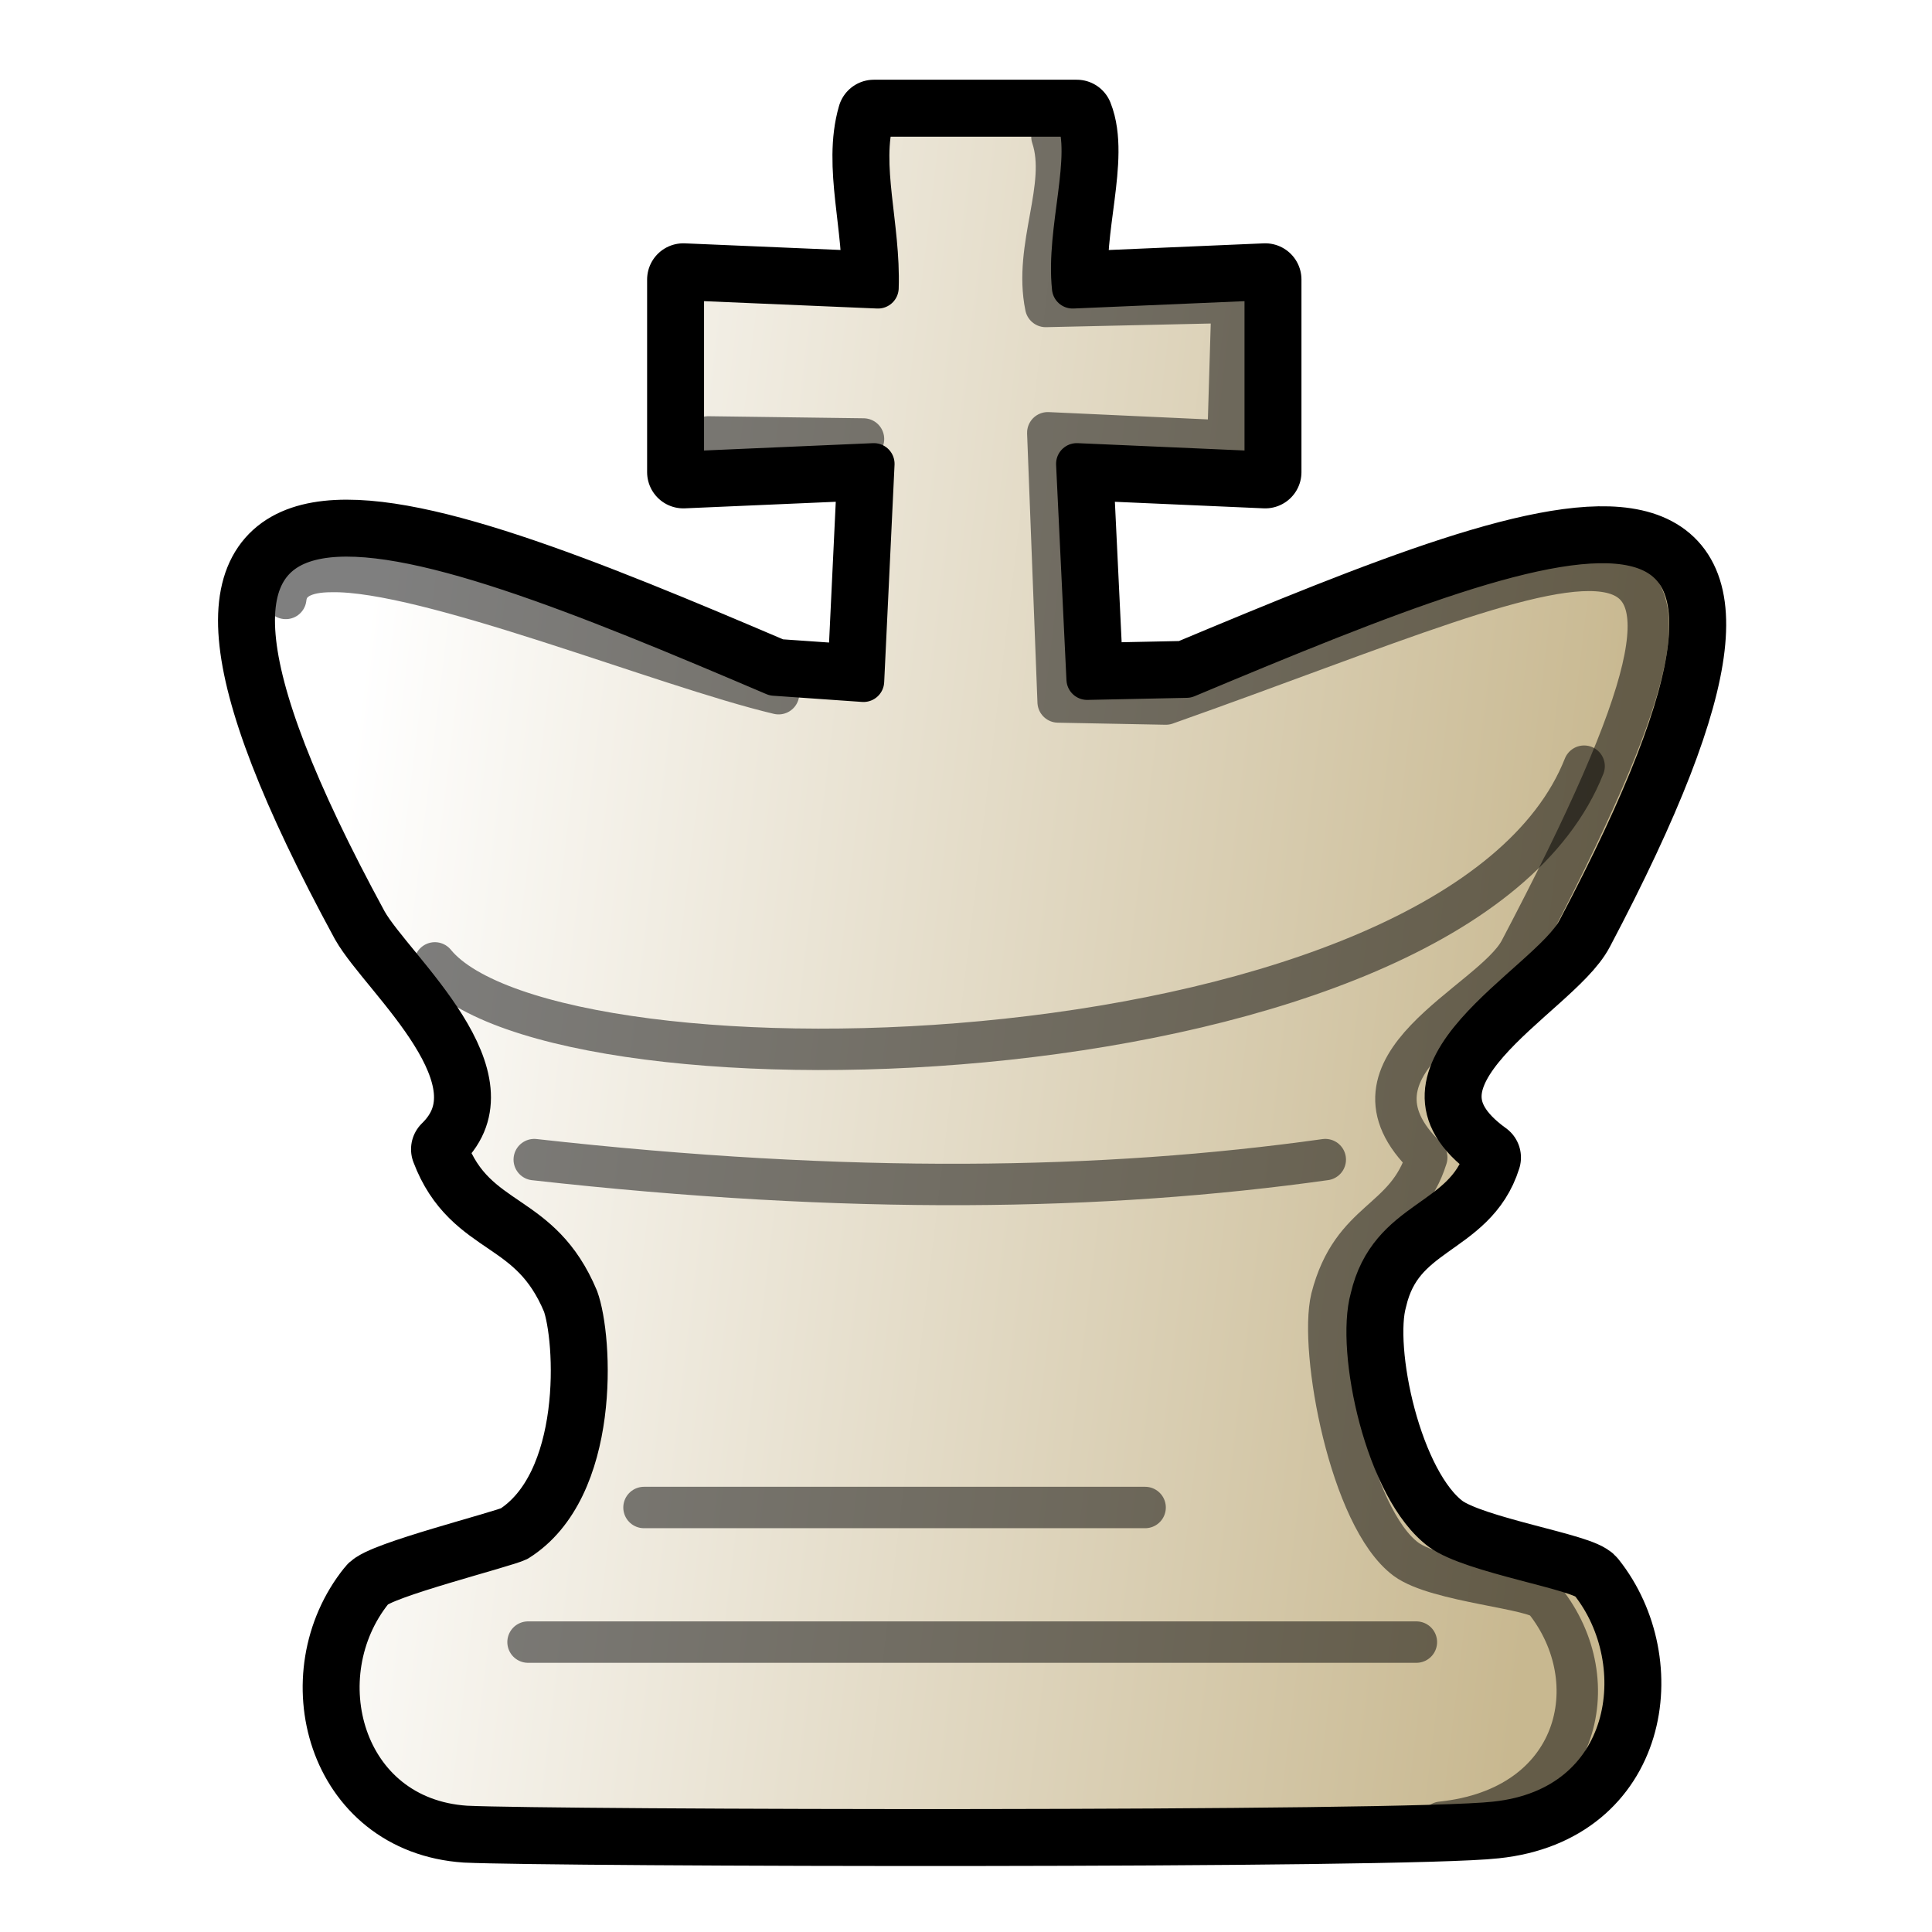
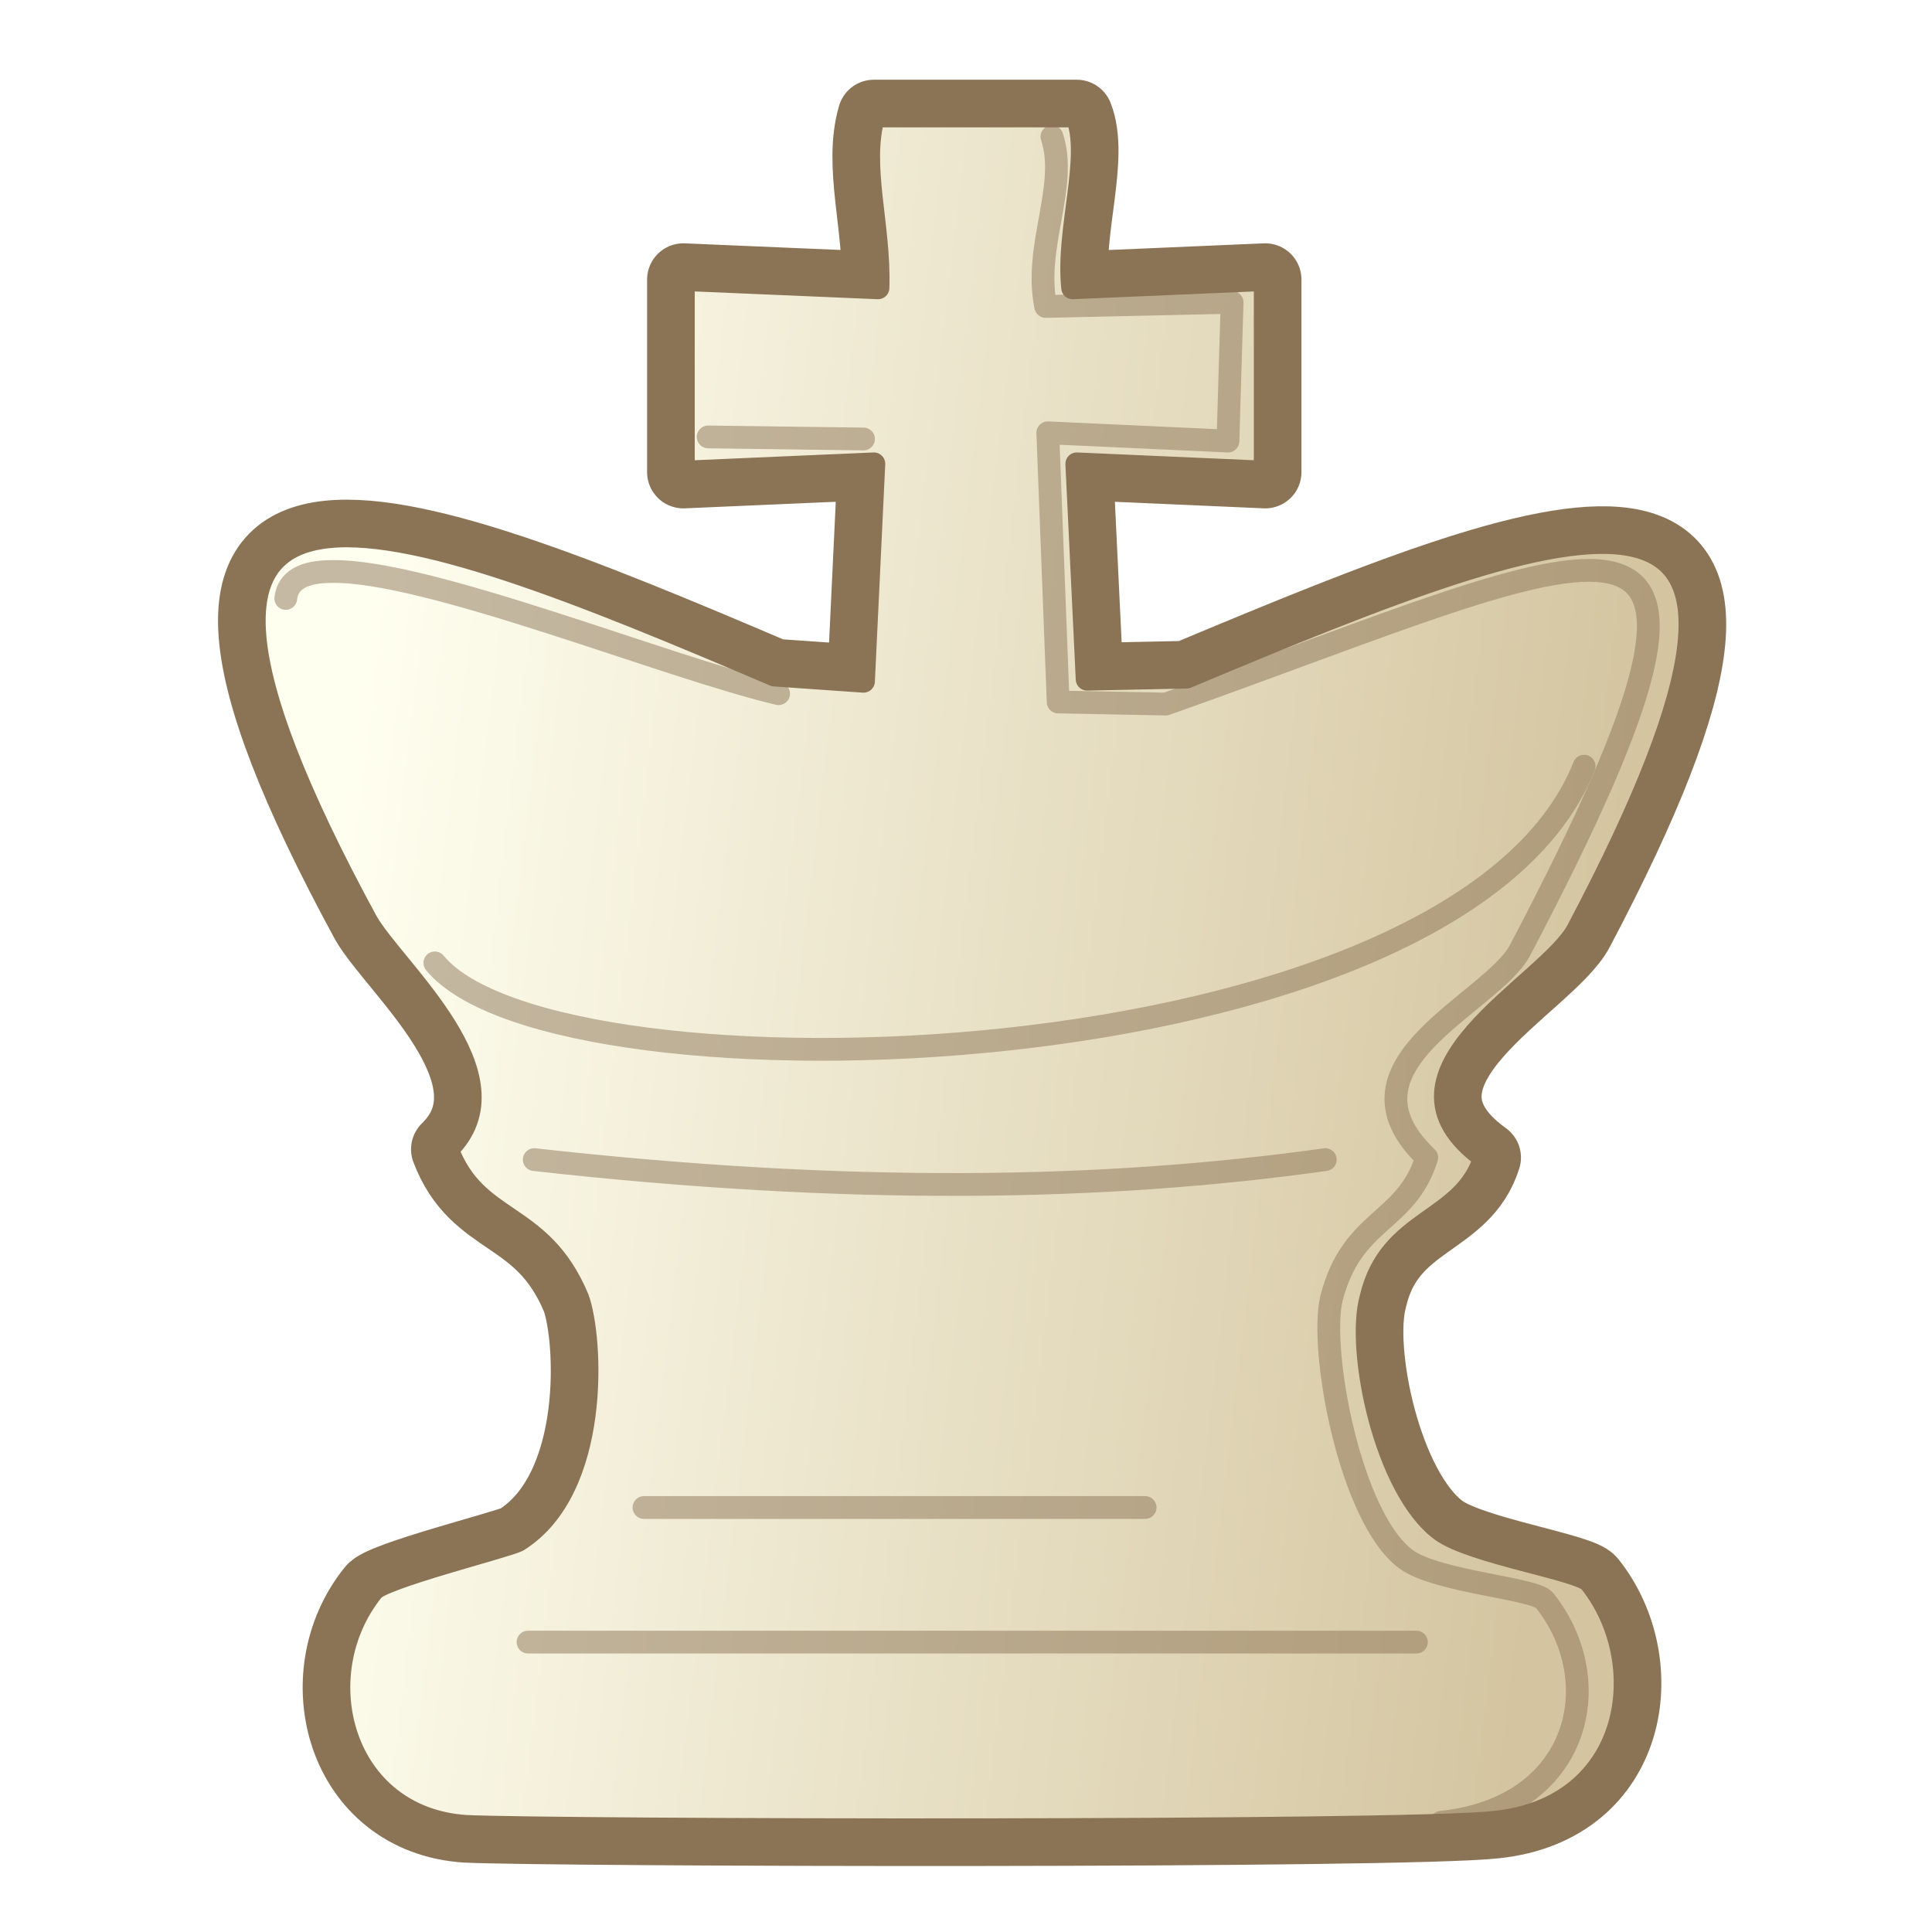
<svg xmlns="http://www.w3.org/2000/svg" xmlns:xlink="http://www.w3.org/1999/xlink" id="king" viewBox="0 0 933 933">
-   <style id="style-base">.base{fill-opacity:1;fill-rule:evenodd;stroke-miterlimit:4;stroke-dasharray:none;stroke-linecap:round;stroke-linejoin:round;stroke-opacity:1}.stroke-medium{stroke-width:20}.stroke-color{stroke:#000}</style>
+   <style id="style-base">.base{fill-opacity:1;fill-rule:evenodd;stroke-miterlimit:4;stroke-dasharray:none;stroke-linecap:round;stroke-linejoin:round;stroke-opacity:1}.stroke-medium{stroke-width:11}.stroke-color{stroke:#8B7355}</style>
  <defs id="defs787">
    <linearGradient xlink:href="#fillGradient" id="main-gradient" x1="660.5" x2="757.7" y1="90.4" y2="103.7" gradientTransform="matrix(6.24848 0 0 7.12397 -3963 -235)" gradientUnits="userSpaceOnUse" />
    <linearGradient id="fillGradient">
-       <stop id="stop0" offset="0" stop-color="#ffffff" stop-opacity="1" />
-       <stop id="stop1" offset="1" stop-color="#c8b890" stop-opacity="1" />
+       <stop id="stop0" offset="0" stop-color="#fffff0" stop-opacity="1" />
+       <stop id="stop1" offset="1" stop-color="#d4c5a0" stop-opacity="1" />
    </linearGradient>
  </defs>
  <path id="boundary" fill="none" stroke-width="35" d="M422 56c-7 24 3 53 2 83l-94-4v93l92-4-5 105-43-3C189 247 38 189 177 445c13 23 75 75 39 110 14 37 45 29 63 72 7 19 11 92-29 117-6 3-66 18-70 24-33 41-15 110 45 114 42 2 453 3 497-2 67-7 77-77 46-116-4-6-57-14-72-25-27-20-41-87-34-112 9-39 45-36 55-68-57-41 31-83 45-110 133-252 2-202-189-122l-48 1-5-104 91 4v-93l-93 4c-3-28 10-63 2-83z" class="base stroke-color" />
  <path id="main" fill="url(#main-gradient)" d="M422 56c-7 24 3 53 2 83l-94-4v93l92-4-5 105-43-3C189 247 38 189 177 445c13 23 75 75 39 110 14 37 45 29 63 72 7 19 11 92-29 117-6 3-66 18-70 24-33 41-15 110 45 114 42 2 453 3 497-2 67-7 77-77 46-116-4-6-57-14-72-25-27-20-41-87-34-112 9-39 45-36 55-68-57-41 31-83 45-110 133-252 2-202-189-122l-48 1-5-104 91 4v-93l-93 4c-3-28 10-63 2-83z" class="base stroke-color stroke-medium" />
  <path id="deco-side" fill="none" d="M696 880c67-7 81-68 50-107-4-6-52-9-67-20-27-20-42-101-36-126 10-39 36-36 46-68-47-45 31-74 45-100 133-253 41-194-171-119l-52-1-5-130 87 4 2-67-90 2c-6-29 11-58 3-82m-91 146-75-1" class="base stroke-color stroke-medium" opacity=".5" />
  <path id="deco-lines" fill="none" d="M258 560c152 17 275 15 382 0M311 728h242zm-56 65h429z" class="base stroke-color stroke-medium" opacity=".5" />
  <path id="deco-top" fill="none" d="M376 335c-55-13-170-60-216-59-13 0-21 4-22 13m72 176c58 71 494 59 555-95" class="base stroke-color stroke-medium" opacity=".5" />
</svg>
